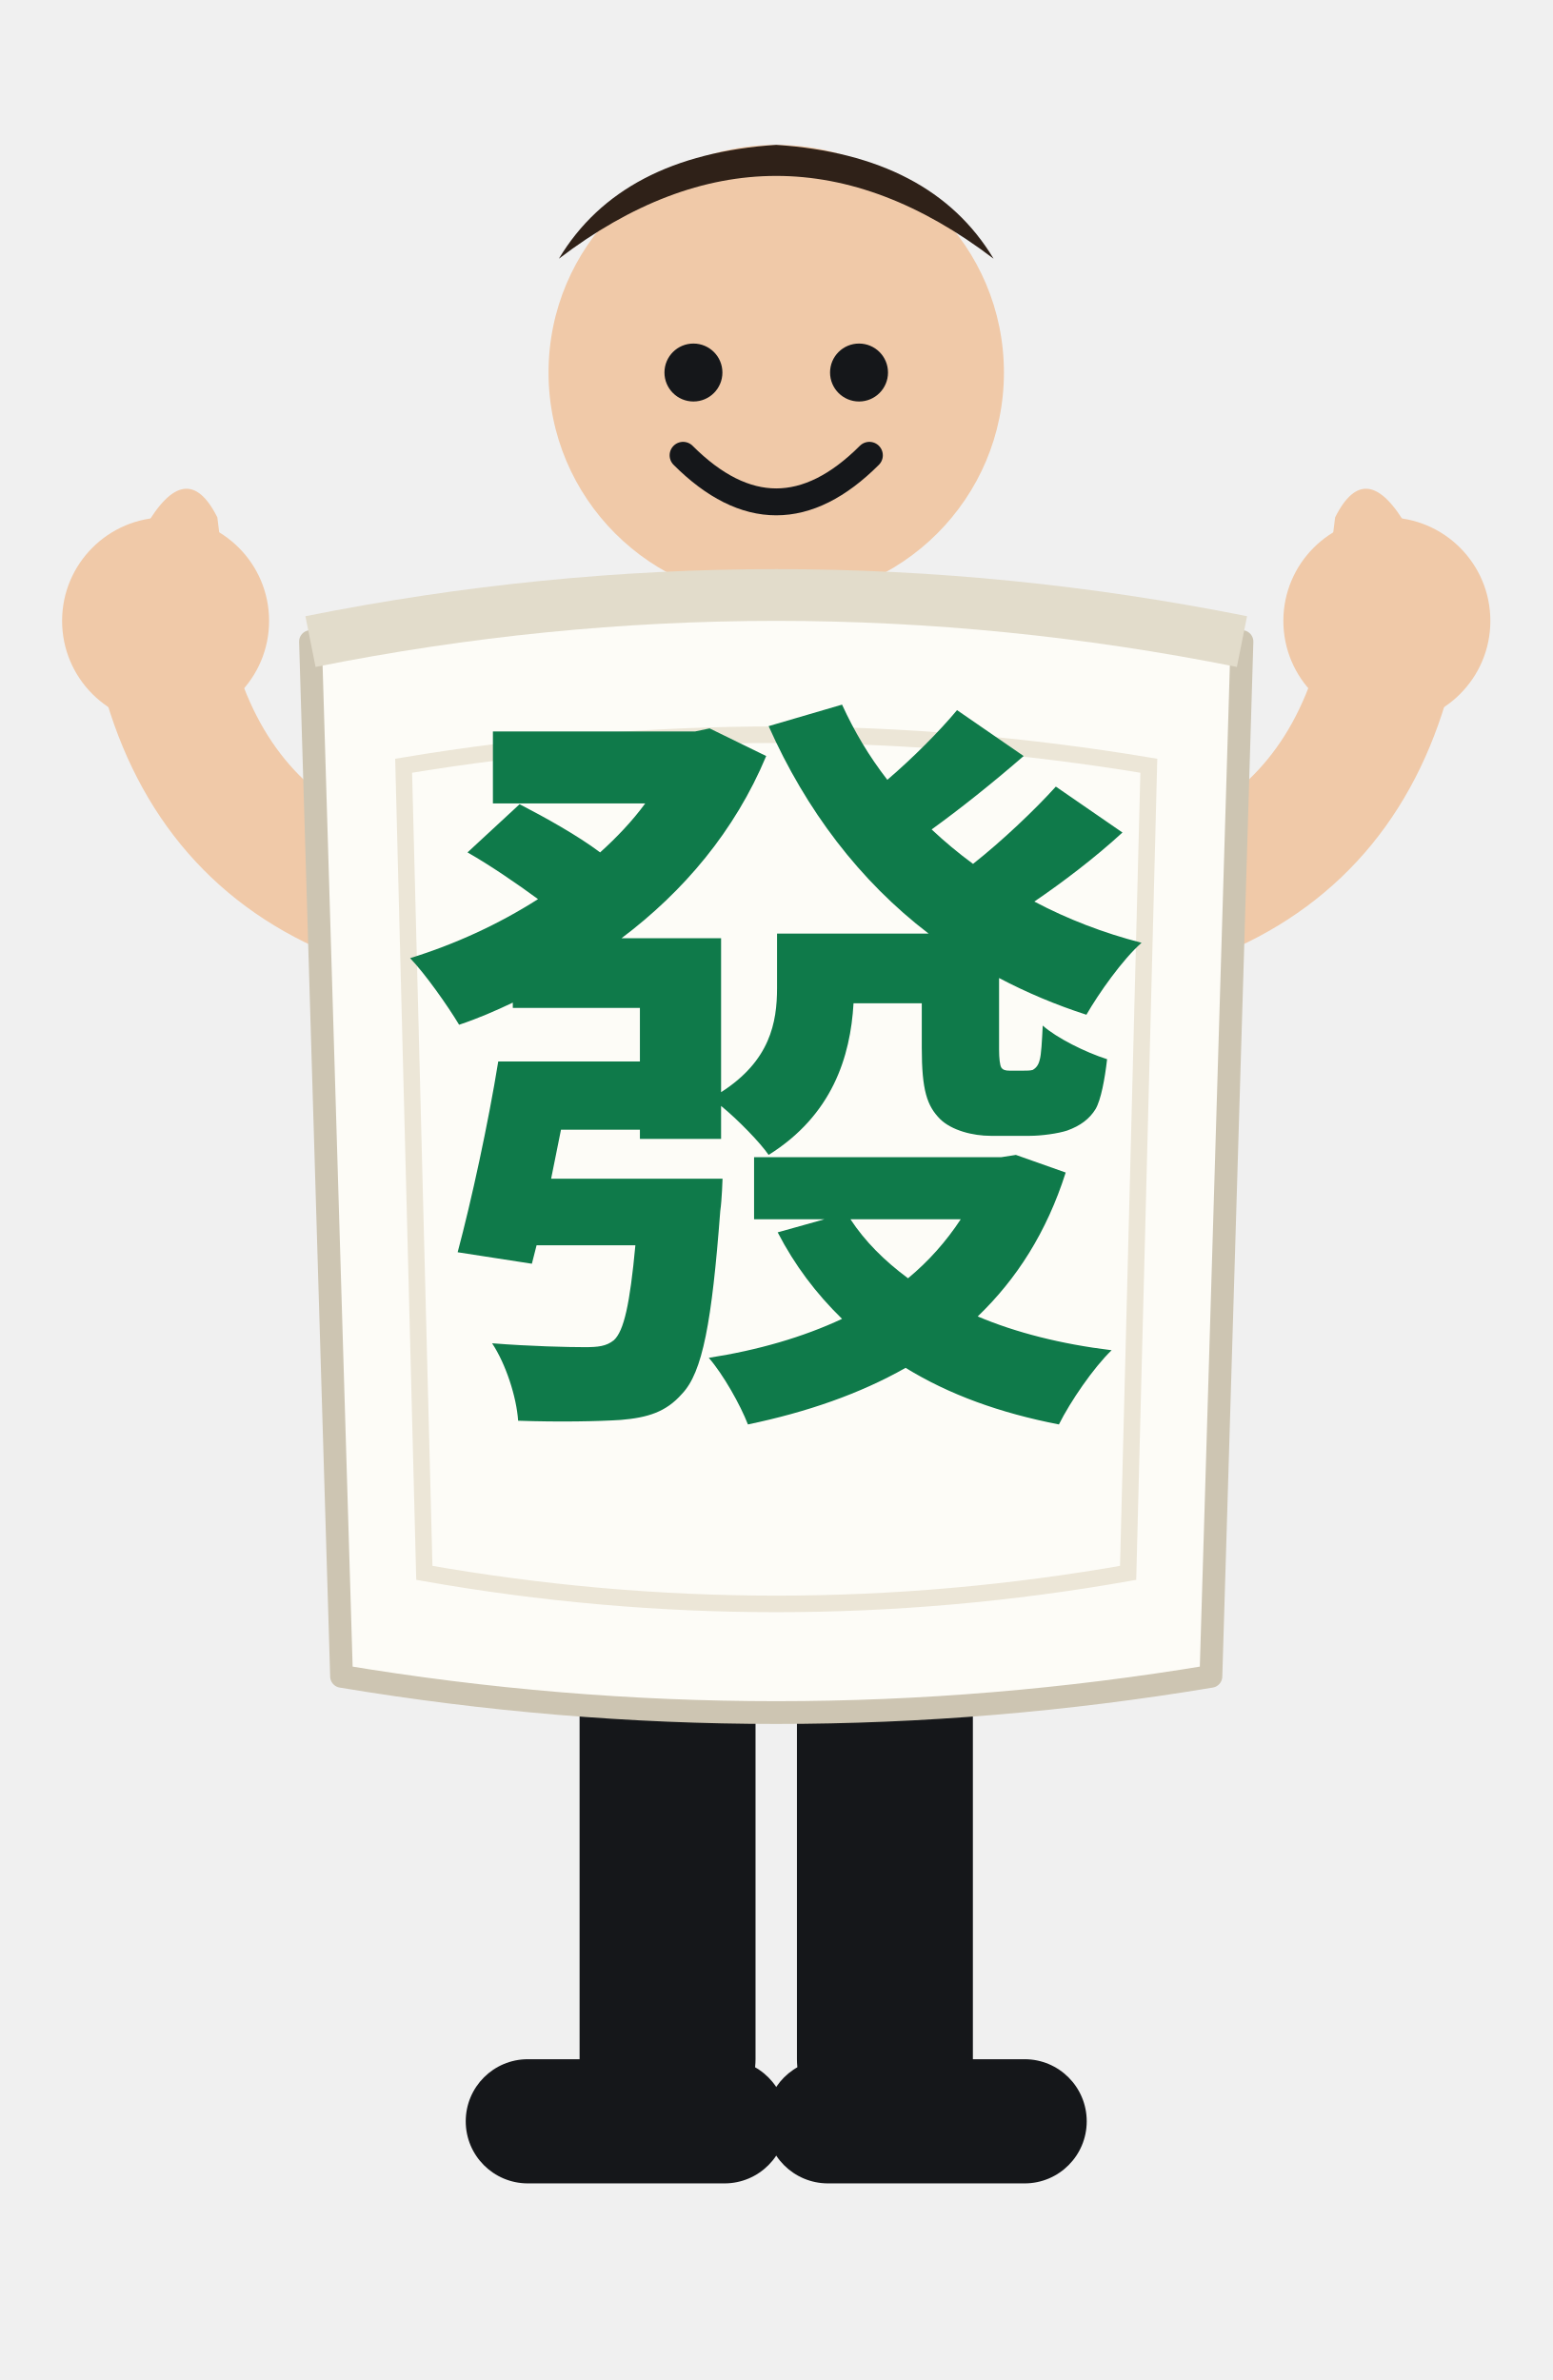
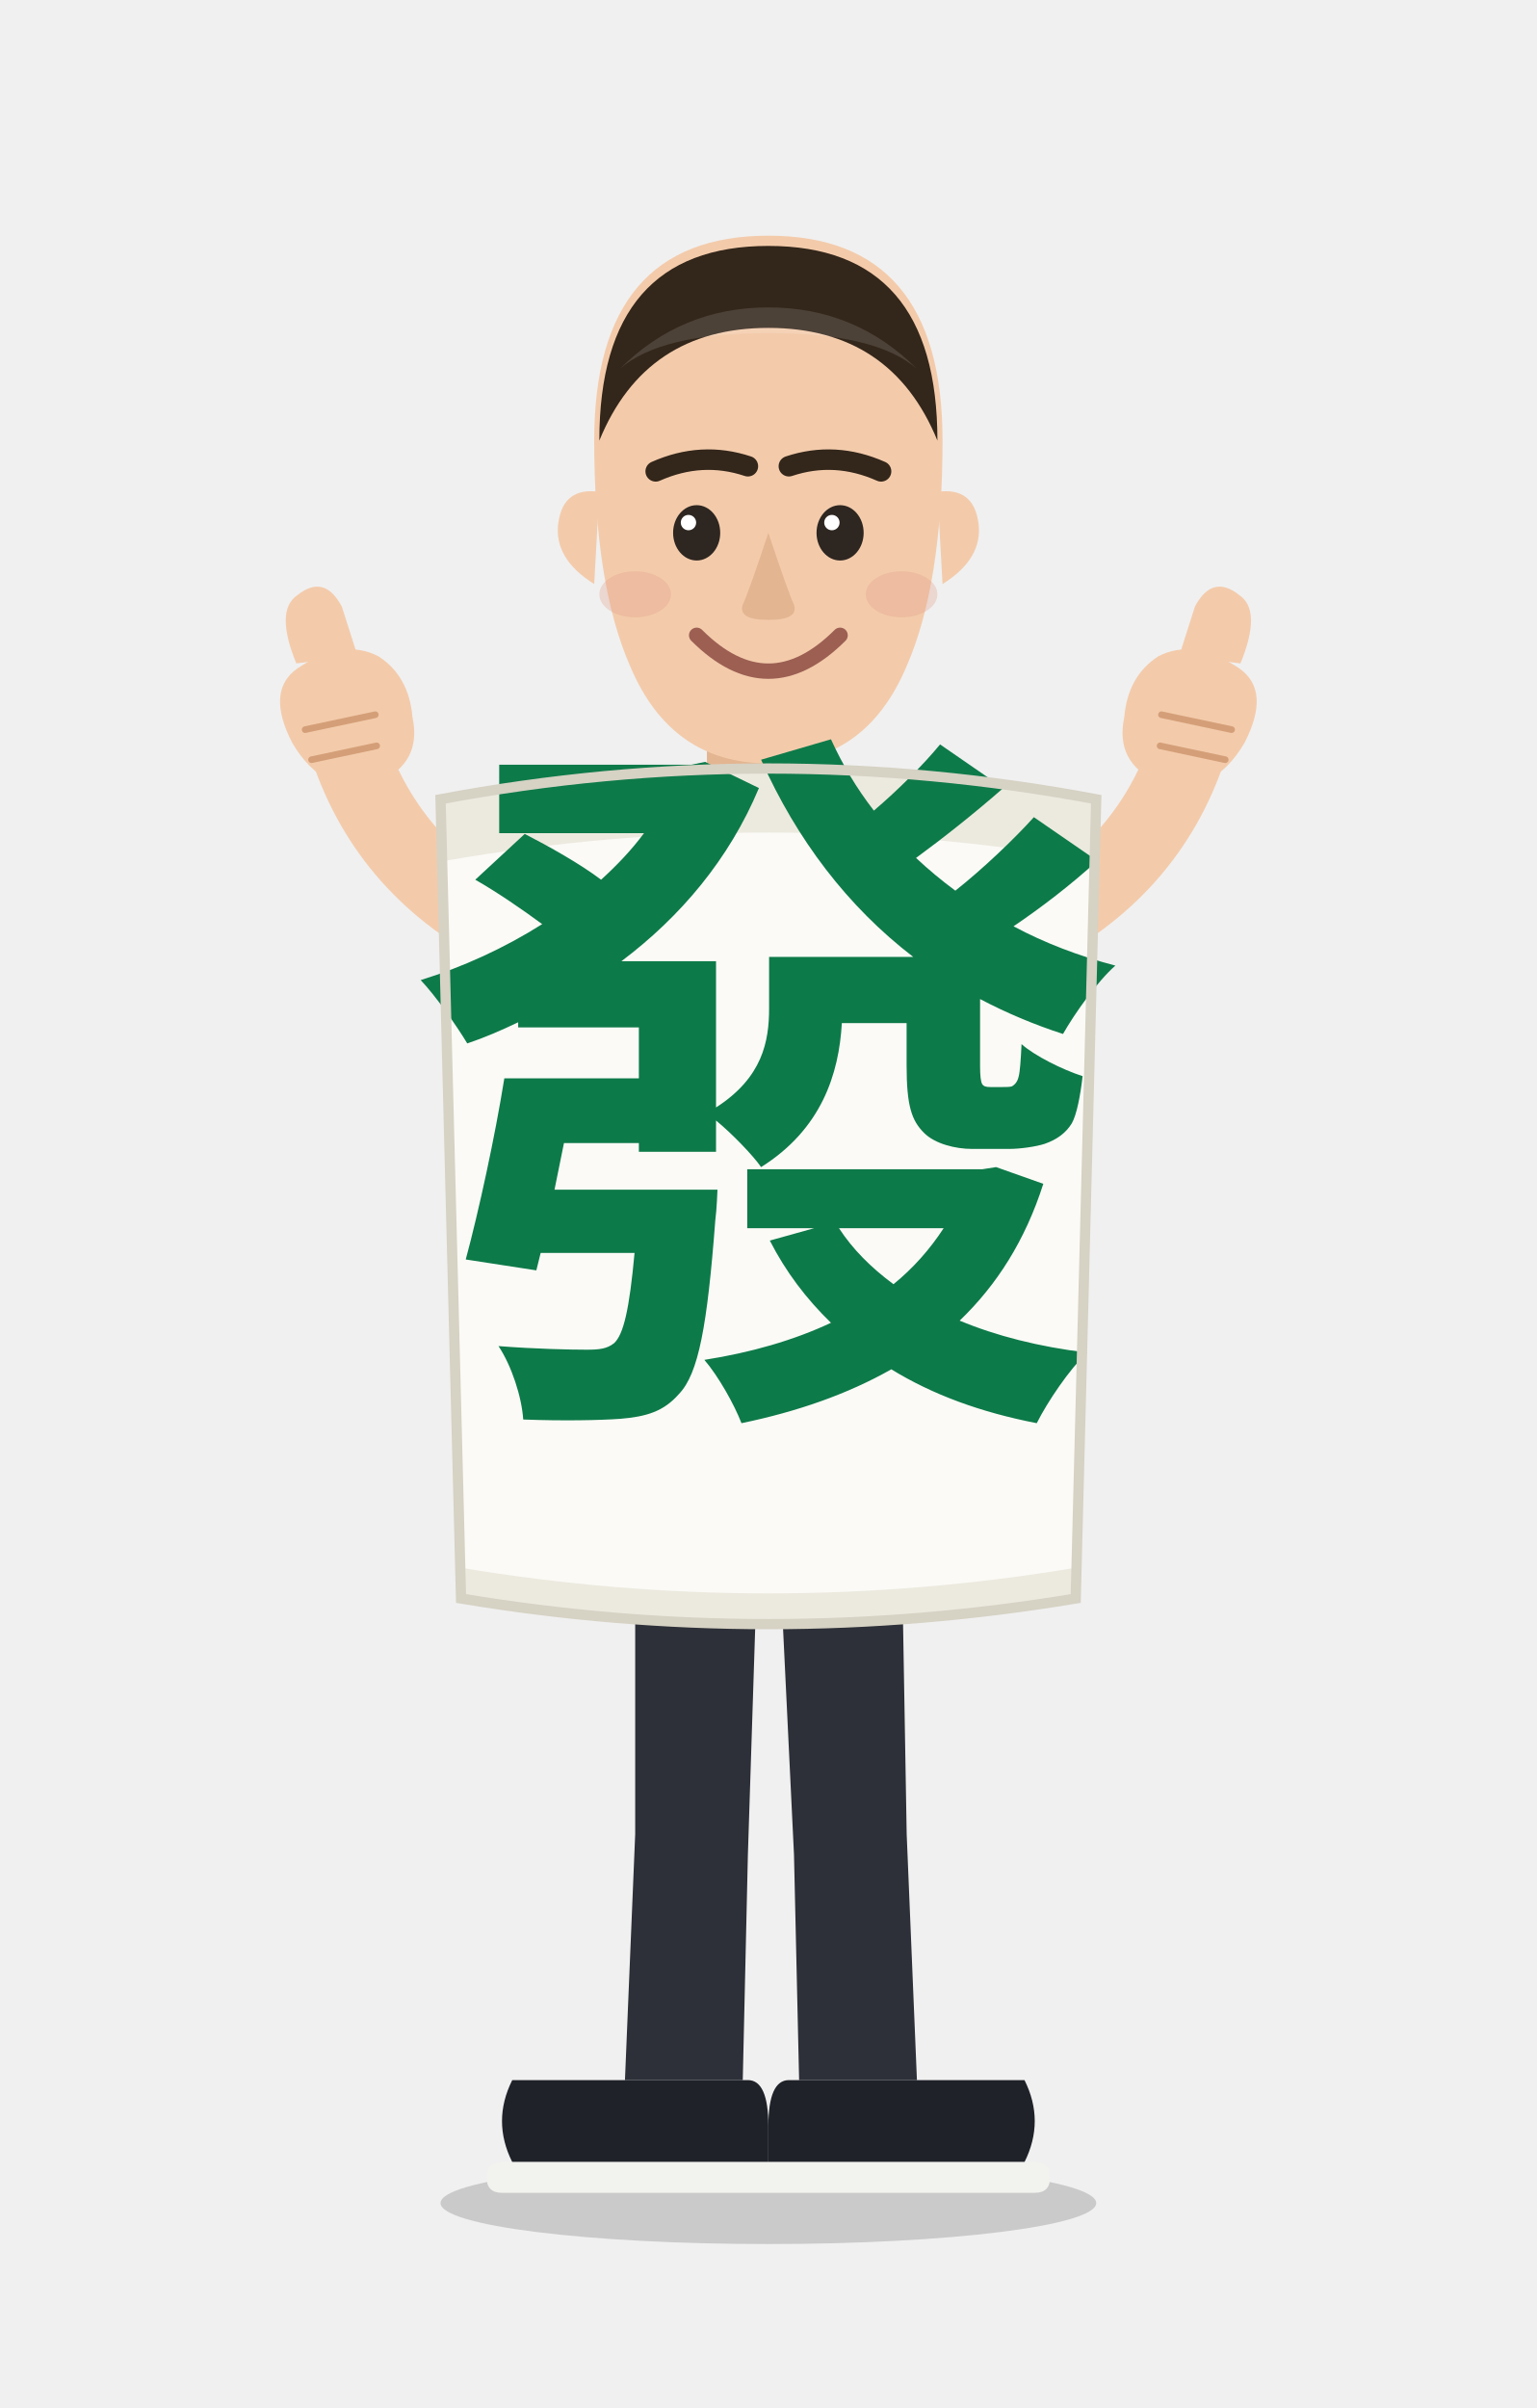
- <svg xmlns="http://www.w3.org/2000/svg" viewBox="0 0 150 230" width="150" height="230">
+ <svg xmlns="http://www.w3.org/2000/svg" viewBox="0 0 300 470" width="300" height="470">
  <style>
- .b{transform-box:view-box;transform-origin:75px 220px;animation:d 1.9s ease-in-out infinite}
+ .b{transform-box:view-box;transform-origin:150px 428px;animation:d 1.9s ease-in-out infinite}
.a{transform-box:fill-box;transform-origin:top center;animation:w 1.9s ease-in-out infinite}
.a2{animation-delay:-.95s}
- @keyframes d{0%,100%{transform:rotate(-6deg)}25%{transform:rotate(0) translateY(-6px)}50%{transform:rotate(6deg)}75%{transform:rotate(0) translateY(-6px)}}
- @keyframes w{0%,100%{transform:rotate(10deg)}50%{transform:rotate(-16deg)}}
+ @keyframes d{0%,100%{transform:rotate(-5deg)}25%{transform:rotate(0) translateY(-8px)}50%{transform:rotate(5deg)}75%{transform:rotate(0) translateY(-8px)}}
+ @keyframes w{0%,100%{transform:rotate(7deg)}50%{transform:rotate(-11deg)}}
@media (prefers-reduced-motion:reduce){.b,.a{animation:none}}
</style>
+   <ellipse cx="150" cy="430" rx="64" ry="8" fill="#000" opacity=".16" />
  <g class="b">
-     <g fill="#15171a">
-       <rect x="56" y="150" width="17" height="56" rx="7" />
-       <rect x="77" y="150" width="17" height="56" rx="7" />
-       <rect x="45" y="199" width="31" height="12" rx="6" />
-       <rect x="74" y="199" width="31" height="12" rx="6" />
-     </g>
-     <circle cx="75" cy="36" r="22" fill="#f0c9a8" />
-     <path d="M54 25q21-16 42 0q-6-10-21-11q-15 1-21 11Z" fill="#2f2118" />
-     <circle cx="67" cy="36" r="2.8" fill="#15171a" />
-     <circle cx="83" cy="36" r="2.8" fill="#15171a" />
-     <path d="M66 44q9 9 18 0" stroke="#15171a" stroke-width="2.6" fill="none" stroke-linecap="round" />
-     <path d="M58 58h34l-4 10H62Z" fill="#f0c9a8" />
+     <path d="M124 300h24l-2 62-1 44h-23l2-48z" fill="#2d3038" />
+     <path d="M152 300h24l1 58 2 48h-23l-1-44z" fill="#2d3038" />
+     <path d="M100 406h46q4 0 4 9v7h-50q-4-8 0-16Z" fill="#1f2229" />
+     <path d="M154 406h46q4 8 0 16h-50v-7q0-9 4-9Z" fill="#1f2229" />
+     <path d="M98 422h52v6H98q-3 0-3-3t3-3ZM150 422h52q3 0 3 3t-3 3h-52z" fill="#f2f2ef" />
+     <path d="M112 158q38-12 76 0l5 146q-43 9-86 0z" fill="#5d6b7a" />
    <g class="a">
-       <path d="M34 86q-14-6-18-22" stroke="#f0c9a8" stroke-width="13" stroke-linecap="round" fill="none" />
-       <g transform="translate(16 60)">
-         <circle r="10" fill="#f0c9a8" />
-         <path d="M-2-9q4-7 7-1l1 8" fill="#f0c9a8" />
+       <path d="M100 182q-24-12-32-36" fill="none" stroke="#f3cbab" stroke-width="15" stroke-linecap="round" />
+       <g transform="translate(66 139) rotate(-12)">
+         <path d="M-10 4q-3-11 4-14 10-4 16 1 5 5 4 13 0 9-9 11-11 1-15-11Z" fill="#f3cbab" />
+         <path d="M-6-11q-2-11 3-13 6-3 8 4l1 10" fill="#f3cbab" />
+         <path d="M-7 2h14M-7 8h13" stroke="#d49f78" stroke-width="1.3" stroke-linecap="round" />
      </g>
    </g>
    <g class="a a2">
-       <path d="M116 86q14-6 18-22" stroke="#f0c9a8" stroke-width="13" stroke-linecap="round" fill="none" />
-       <g transform="translate(134 60)">
-         <circle r="10" fill="#f0c9a8" />
-         <path d="M2-9q-4-7-7-1l-1 8" fill="#f0c9a8" />
+       <path d="M200 182q24-12 32-36" fill="none" stroke="#f3cbab" stroke-width="15" stroke-linecap="round" />
+       <g transform="translate(234 139) rotate(12) scale(-1 1)">
+         <path d="M-10 4q-3-11 4-14 10-4 16 1 5 5 4 13 0 9-9 11-11 1-15-11Z" fill="#f3cbab" />
+         <path d="M-6-11q-2-11 3-13 6-3 8 4l1 10" fill="#f3cbab" />
+         <path d="M-7 2h14M-7 8h13" stroke="#d49f78" stroke-width="1.3" stroke-linecap="round" />
      </g>
    </g>
-     <path d="M30 62q45-9 90 0l-3 100q-42 7-84 0Z" fill="#fdfcf7" stroke="#cdc5b2" stroke-width="2.2" stroke-linejoin="round" />
-     <path d="M30 62q45-9 90 0" fill="none" stroke="#e2dccb" stroke-width="5" />
-     <path d="M39 74q36-6 72 0l-2 78q-34 6-68 0Z" fill="none" stroke="#ece6d7" stroke-width="1.6" />
-     <text x="75" y="131" text-anchor="middle" font-family="Noto Serif TC,Songti SC,SimSun,MS Mincho,serif" font-size="74" font-weight="700" fill="#0f7a4a">發</text>
+     <path d="M138 140h24v30q0 8-12 8t-12-8z" fill="#f3cbab" />
+     <path d="M138 152q12 9 24 0v-12h-24z" fill="#d49f78" opacity=".5" />
+     <path d="M150 46q34 0 34 40 0 28-7 44-8 19-27 19t-27-19q-7-16-7-44 0-40 34-40Z" fill="#f3cbab" />
+     <path d="M117 96q-7-1-8 6t7 12M183 96q7-1 8 6t-7 12" fill="#f3cbab" />
+     <path d="M150 48q33 0 33 38-9-22-33-22t-33 22q0-38 33-38Z" fill="#33261a" />
+     <path d="M121 72q12-12 29-12t29 12q-8-7-29-7t-29 7Z" fill="#fff" opacity=".13" />
+     <path d="M128 92q9-4 18-1M172 92q-9-4-18-1" fill="none" stroke="#33261a" stroke-width="4" stroke-linecap="round" />
+     <ellipse cx="136" cy="104" rx="4.6" ry="5.4" fill="#2e2620" />
+     <ellipse cx="164" cy="104" rx="4.6" ry="5.4" fill="#2e2620" />
+     <circle cx="134.4" cy="102" r="1.5" fill="#fff" />
+     <circle cx="162.4" cy="102" r="1.5" fill="#fff" />
+     <path d="M150 104q4 12 5 14 1 3-5 3t-5-3q1-2 5-14Z" fill="#d49f78" opacity=".5" />
+     <path d="M136 124q14 14 28 0" fill="none" stroke="#9c5f52" stroke-width="3" stroke-linecap="round" />
+     <ellipse cx="124" cy="116" rx="7" ry="4.5" fill="#e09a86" opacity=".3" />
+     <ellipse cx="176" cy="116" rx="7" ry="4.5" fill="#e09a86" opacity=".3" />
+     <path d="M86 156q64-12 128 0l-4 156q-60 10-120 0Z" fill="#fbfaf6" />
+     <path d="M86 156q64-12 128 0l-1 12q-63-11-126 0Z" fill="#eceadf" />
+     <path d="M90 306q60 10 120 0l-1 6q-59 10-118 0Z" fill="#eceadf" />
+     <text x="150" y="265" text-anchor="middle" font-family="Noto Serif TC,Songti SC,SimSun,MS Mincho,serif" font-size="142" font-weight="700" fill="#0d7a49">發</text>
+     <path d="M86 156q64-12 128 0l-4 156q-60 10-120 0Z" fill="none" stroke="#d6d2c4" stroke-width="2" />
  </g>
</svg>
